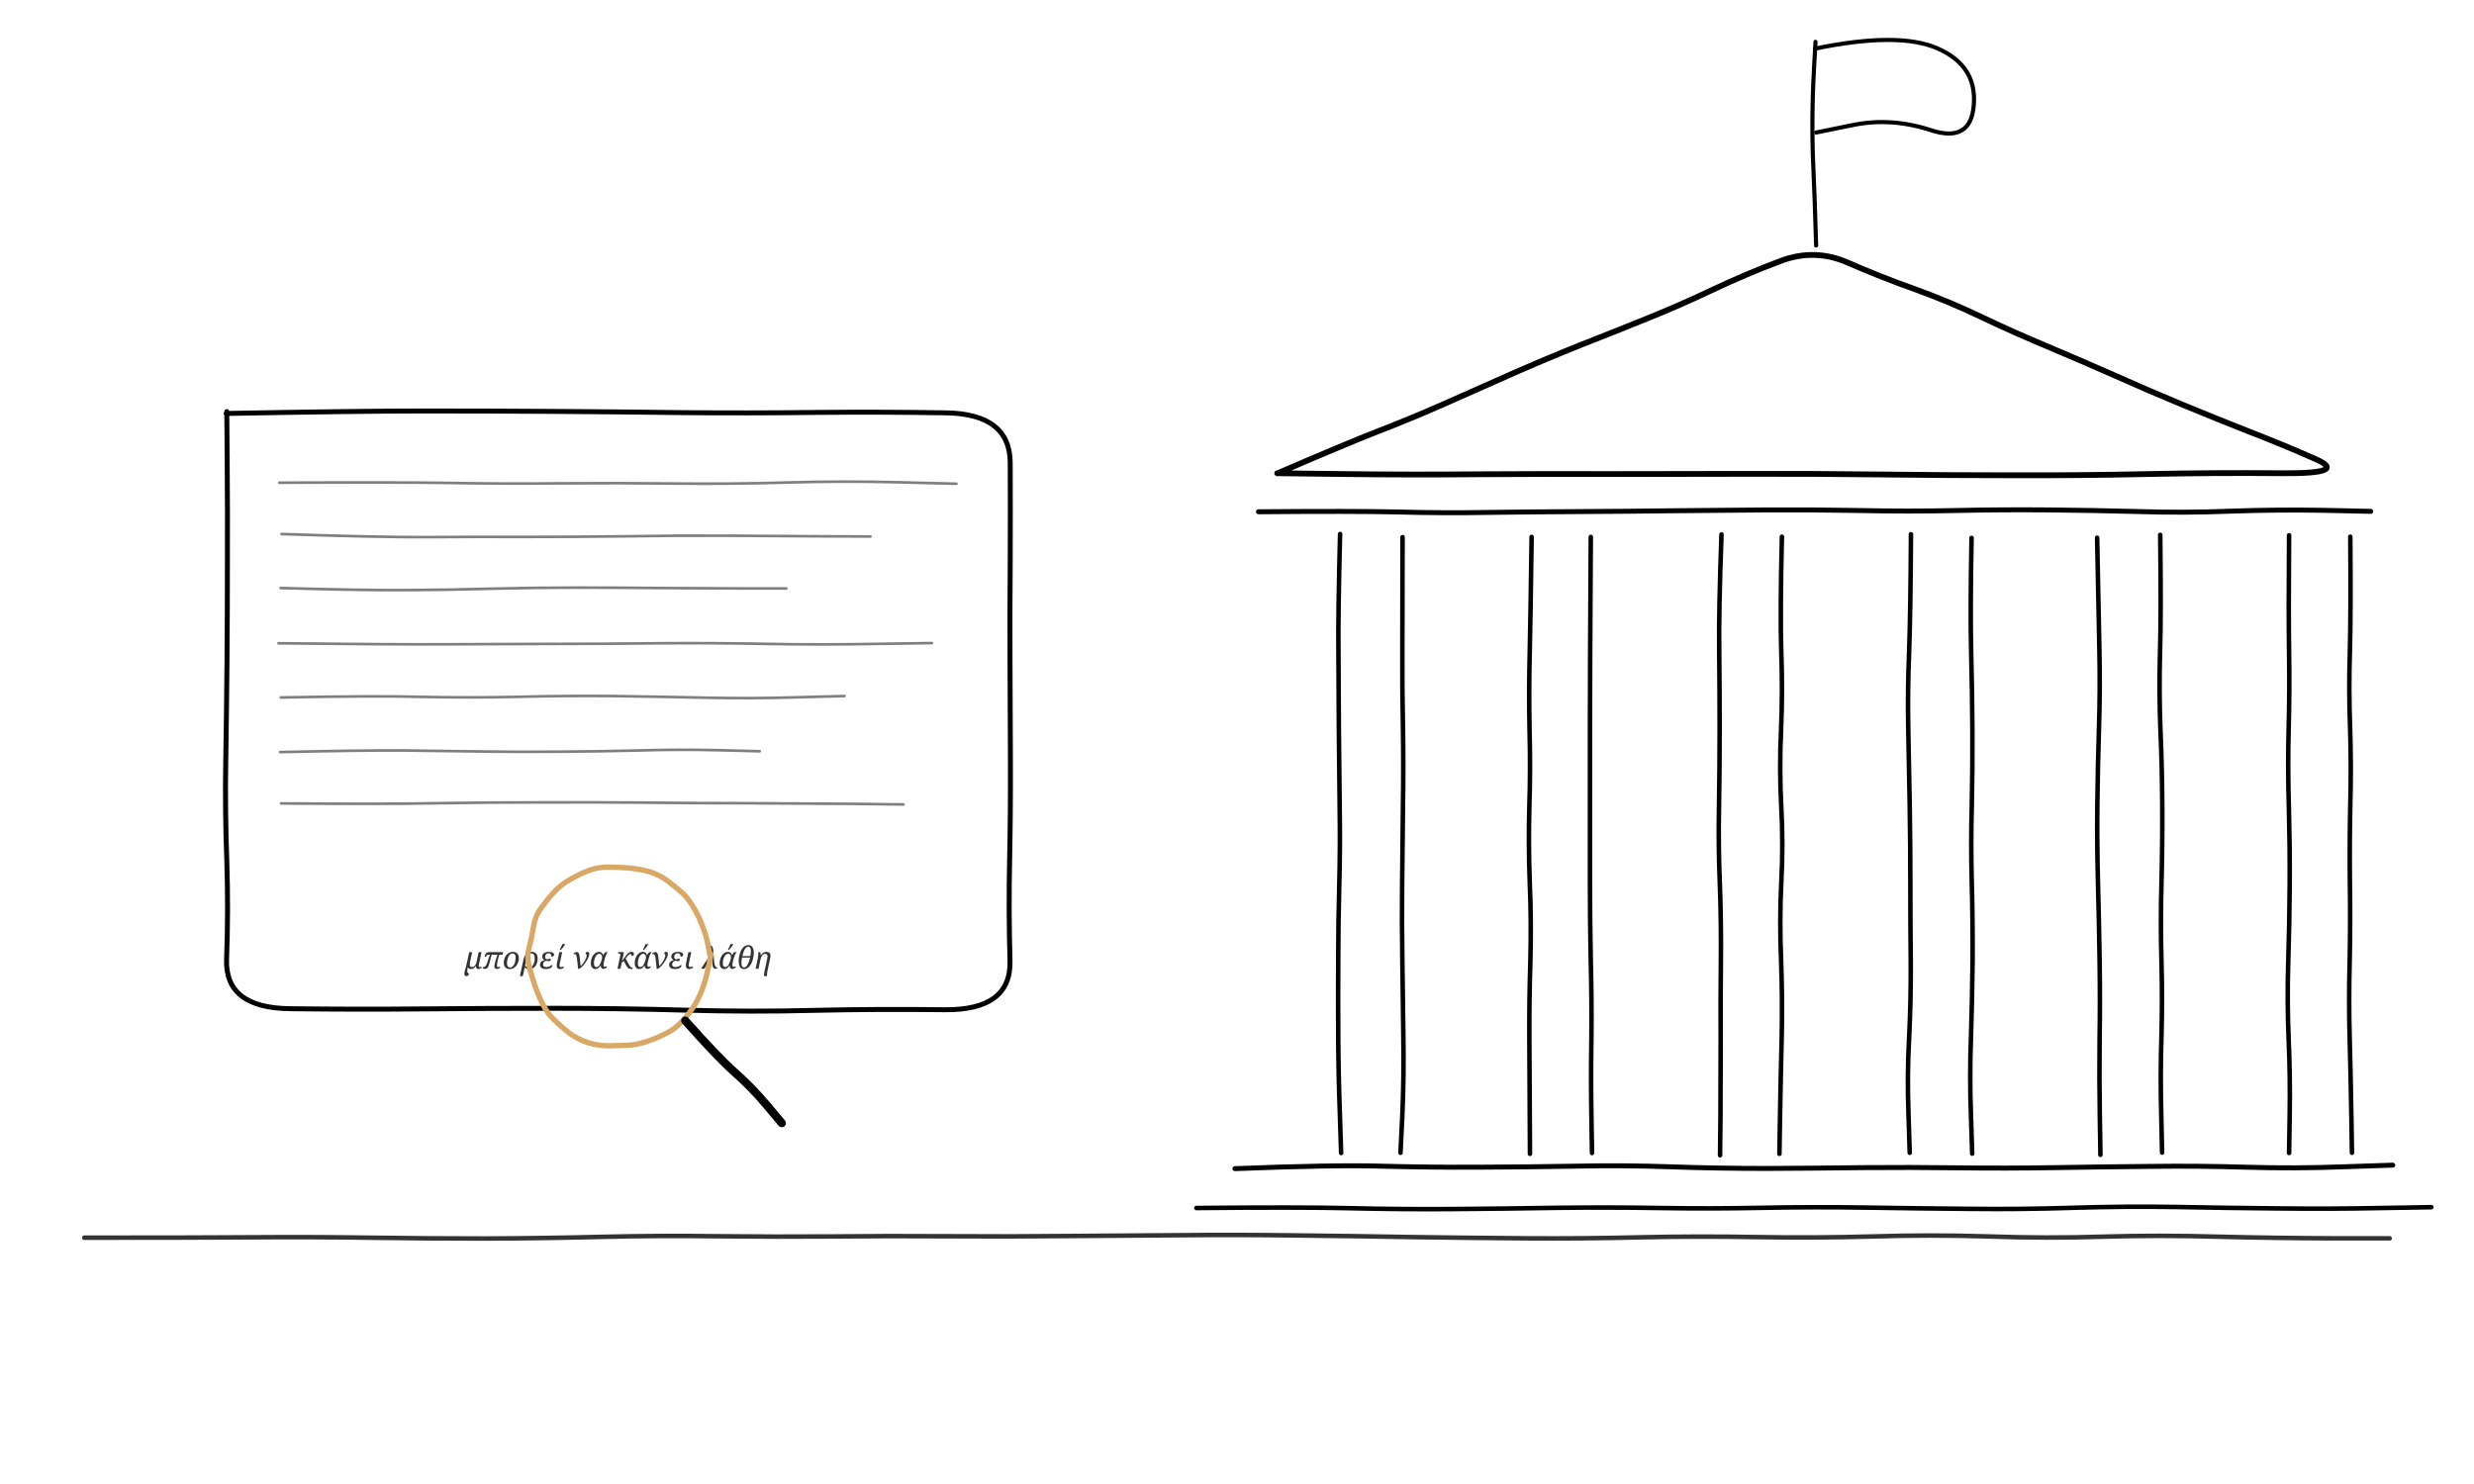
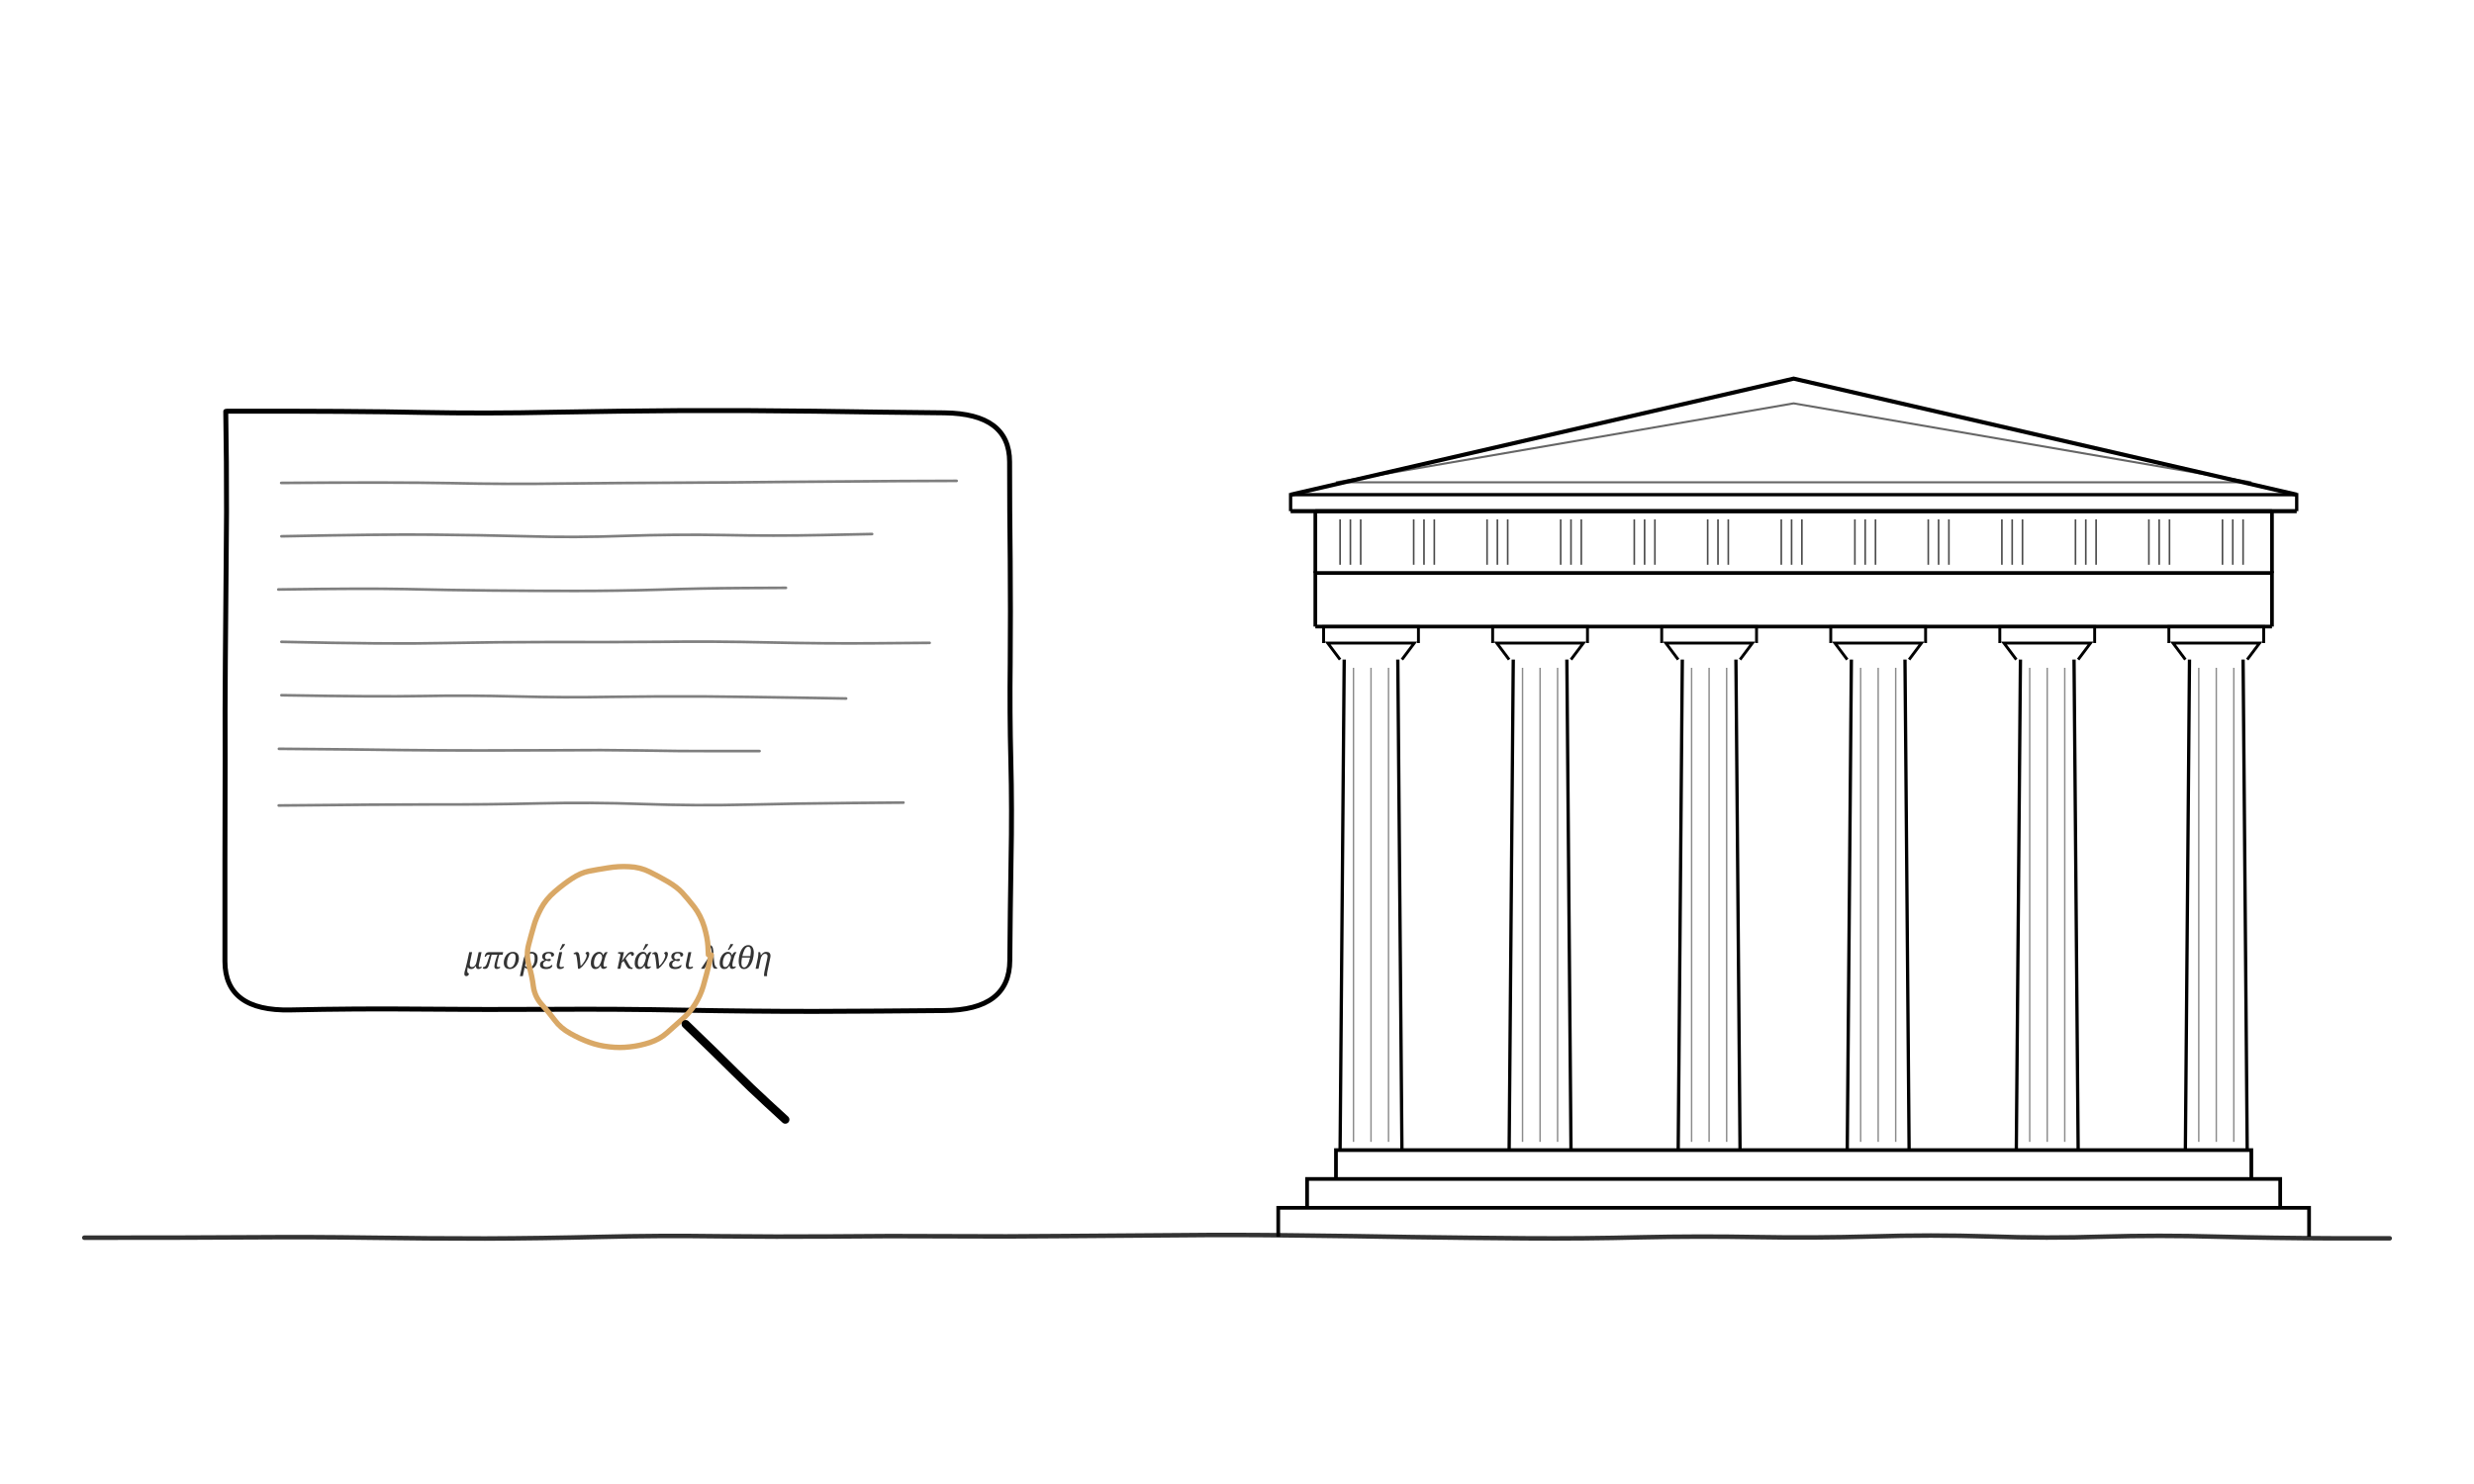
- <svg xmlns="http://www.w3.org/2000/svg" viewBox="0 0 1200 720" role="img" aria-label="Αριστερά μια απάντηση μοντέλου σε πλαίσιο, με τη μικρή φράση «μπορεί να κάνει λάθη» στο κάτω μέρος και έναν φακό πάνω της. Δεξιά ένα μεγάλο κρατικό κτίριο με κίονες και σημαία, χωρίς καμία τέτοια φράση.">
+ <svg xmlns="http://www.w3.org/2000/svg" viewBox="0 0 1200 720" role="img" aria-label="Αριστερά μια απάντηση μοντέλου σε πλαίσιο, με τη μικρή φράση «μπορεί να κάνει λάθη» στο κάτω μέρος και έναν φακό πάνω της. Δεξιά ένα κρατικό κτίριο με κίονες, σχεδιασμένο τέλεια με χάρακα, χωρίς καμία τέτοια φράση.">
  <g stroke-linecap="round" stroke-linejoin="round">
    <path d="M40.9 600.5 Q95.2 600.5 123.4 600.3 Q151.5 600.1 179.4 600.5 Q207.2 600.9 235.2 600.9 Q263.1 600.8 291.5 600.1 Q319.8 599.4 348.4 599.8 Q376.9 600.1 404.1 599.9 Q431.4 599.6 459.8 599.8 Q488.3 600.0 516.1 599.7 Q543.9 599.5 571.8 599.3 Q599.8 599.0 628.4 599.4 Q657.0 599.7 684.8 600.2 Q712.6 600.6 740.4 600.8 Q768.2 601.0 796.1 600.3 Q824.0 599.7 851.8 600.2 Q879.6 600.7 908.1 599.9 Q936.6 599.0 964.8 599.9 Q992.9 600.9 1020.0 600.0 Q1047.2 599.2 1075.2 600.0 Q1103.2 600.7 1131.2 600.8 L1159.1 600.8" stroke="currentColor" stroke-width="2.2" fill="none" opacity="0.8" />
-     <path d="M620.0 229.5 Q651.9 215.7 668.0 209.4 Q684.1 203.2 701.1 195.7 Q718.1 188.2 734.0 181.1 Q749.9 174.1 766.1 167.6 Q782.4 161.2 798.5 154.7 Q814.7 148.2 830.9 140.5 Q847.2 132.8 863.7 126.6 Q880.2 120.4 896.2 127.4 Q912.2 134.4 929.1 140.4 Q945.9 146.5 961.7 154.1 Q977.5 161.6 993.6 168.3 Q1009.7 175.1 1025.8 182.2 Q1041.8 189.4 1058.5 196.3 Q1075.2 203.2 1091.2 209.5 Q1107.3 215.7 1123.3 222.8 Q1139.4 229.9 1106.8 229.6 Q1074.2 229.3 1041.7 230.0 Q1009.2 230.7 976.6 230.6 Q944.1 230.6 911.6 230.2 Q879.2 229.8 846.7 229.9 Q814.1 230.0 781.8 230.0 Q749.5 229.9 717.2 230.1 Q685.0 230.4 652.3 230.0 L619.5 229.6" stroke="currentColor" stroke-width="2.8" fill="none" opacity="1" />
-     <path d="M610.4 248.3 Q656.0 247.9 678.1 248.4 Q700.2 249.0 723.0 248.6 Q745.9 248.3 767.4 248.2 Q789.0 248.1 812.0 247.8 Q834.9 247.6 857.5 247.4 Q880.0 247.3 902.8 247.7 Q925.5 248.2 948.1 247.7 Q970.7 247.2 993.3 247.4 Q1015.9 247.6 1037.5 248.2 Q1059.2 248.9 1082.1 248.0 Q1104.9 247.2 1127.4 247.6 L1149.9 248.1" stroke="currentColor" stroke-width="2.4" fill="none" opacity="1" />
-     <path d="M650.0 259.1 Q649.0 297.5 649.2 315.9 Q649.3 334.4 649.4 353.6 Q649.6 372.8 649.8 391.7 Q650.1 410.7 649.6 429.5 Q649.1 448.2 649.1 466.3 Q649.0 484.4 649.1 503.0 Q649.2 521.7 649.9 540.5 L650.5 559.4" stroke="currentColor" stroke-width="2.2" fill="none" opacity="1" />
-     <path d="M680.3 260.6 Q680.2 297.0 680.2 315.8 Q680.1 334.6 680.5 353.1 Q680.8 371.6 680.5 391.0 Q680.3 410.3 680.1 428.8 Q679.9 447.4 680.2 465.8 Q680.5 484.3 680.7 503.4 Q681.0 522.6 680.2 541.0 L679.3 559.3" stroke="currentColor" stroke-width="2.2" fill="none" opacity="1" />
-     <path d="M742.9 260.5 Q742.4 297.3 742.0 316.2 Q741.5 335.1 741.9 354.2 Q742.4 373.4 741.8 391.3 Q741.3 409.3 742.0 428.2 Q742.8 447.1 742.3 466.1 Q741.7 485.1 741.8 503.9 Q741.9 522.6 742.0 541.2 L742.1 559.8" stroke="currentColor" stroke-width="2.2" fill="none" opacity="1" />
-     <path d="M771.6 260.5 Q771.4 297.9 771.3 316.8 Q771.2 335.8 771.2 354.3 Q771.2 372.8 771.2 391.6 Q771.2 410.4 771.2 428.5 Q771.2 446.7 771.6 466.3 Q772.1 486.0 771.9 504.2 Q771.6 522.3 771.9 540.9 L772.2 559.4" stroke="currentColor" stroke-width="2.2" fill="none" opacity="1" />
-     <path d="M835.0 259.3 Q833.6 297.6 833.9 316.3 Q834.1 335.1 834.1 353.8 Q834.1 372.4 833.8 391.1 Q833.4 409.7 834.2 428.9 Q834.9 448.1 834.7 466.8 Q834.5 485.5 834.6 504.2 Q834.6 523.0 834.5 541.7 L834.3 560.5" stroke="currentColor" stroke-width="2.2" fill="none" opacity="1" />
-     <path d="M864.3 260.4 Q863.4 297.9 864.0 316.3 Q864.7 334.8 863.9 353.9 Q863.0 373.0 864.0 391.4 Q865.0 409.8 864.0 428.3 Q863.1 446.9 863.9 465.5 Q864.6 484.2 864.2 503.5 Q863.7 522.9 863.4 541.3 L863.1 559.8" stroke="currentColor" stroke-width="2.2" fill="none" opacity="1" />
-     <path d="M926.9 259.2 Q926.7 296.7 926.0 316.3 Q925.2 335.8 925.6 354.3 Q926.0 372.7 926.3 391.2 Q926.6 409.6 926.6 429.0 Q926.6 448.4 926.8 467.1 Q926.9 485.8 926.0 503.7 Q925.0 521.7 925.7 540.5 L926.3 559.3" stroke="currentColor" stroke-width="2.2" fill="none" opacity="1" />
-     <path d="M956.3 261.0 Q955.6 296.7 956.1 316.3 Q956.6 335.9 956.7 354.5 Q956.8 373.0 956.4 391.3 Q955.9 409.6 956.4 428.2 Q956.9 446.7 956.8 465.7 Q956.6 484.8 956.0 503.6 Q955.3 522.3 956.0 541.0 L956.6 559.7" stroke="currentColor" stroke-width="2.2" fill="none" opacity="1" />
-     <path d="M1017.2 260.9 Q1017.9 297.0 1018.3 315.7 Q1018.7 334.3 1018.1 353.1 Q1017.5 371.9 1017.3 390.5 Q1017.1 409.2 1017.6 427.9 Q1018.1 446.6 1018.4 466.2 Q1018.7 485.9 1018.4 504.2 Q1018.2 522.6 1018.5 541.5 L1018.8 560.3" stroke="currentColor" stroke-width="2.2" fill="none" opacity="1" />
-     <path d="M1047.8 259.5 Q1048.3 297.9 1047.7 316.9 Q1047.2 335.9 1047.9 353.8 Q1048.7 371.7 1048.8 391.1 Q1048.9 410.4 1048.4 429.1 Q1047.9 447.8 1048.4 466.0 Q1048.9 484.3 1048.4 503.1 Q1047.8 521.9 1048.3 540.5 L1048.7 559.2" stroke="currentColor" stroke-width="2.2" fill="none" opacity="1" />
-     <path d="M1110.3 259.7 Q1110.0 298.2 1110.3 316.5 Q1110.6 334.9 1110.1 353.7 Q1109.6 372.4 1110.2 391.6 Q1110.7 410.8 1110.6 429.0 Q1110.5 447.2 1109.9 466.6 Q1109.3 485.9 1110.1 504.3 Q1110.9 522.7 1110.6 541.0 L1110.3 559.4" stroke="currentColor" stroke-width="2.2" fill="none" opacity="1" />
-     <path d="M1140.0 260.4 Q1140.3 297.7 1139.8 316.1 Q1139.2 334.5 1139.9 353.0 Q1140.5 371.5 1140.0 390.4 Q1139.6 409.3 1139.8 428.1 Q1140.1 446.9 1139.7 466.2 Q1139.2 485.5 1139.7 503.8 Q1140.2 522.1 1140.5 540.7 L1140.8 559.3" stroke="currentColor" stroke-width="2.2" fill="none" opacity="1" />
-     <path d="M599.0 567.0 Q647.4 565.1 670.3 565.8 Q693.1 566.4 716.6 566.3 Q740.1 566.2 763.8 565.8 Q787.5 565.3 810.2 566.1 Q832.9 566.9 856.8 566.9 Q880.7 566.8 903.6 566.5 Q926.4 566.3 949.7 566.6 Q973.0 566.9 997.0 566.5 Q1020.9 566.1 1043.6 565.9 Q1066.2 565.6 1089.5 566.3 Q1112.8 567.0 1136.7 566.1 L1160.6 565.3" stroke="currentColor" stroke-width="2.4" fill="none" opacity="1" />
-     <path d="M580.3 586.1 Q630.4 585.6 655.3 586.2 Q680.2 586.8 705.5 586.6 Q730.8 586.4 755.8 586.0 Q780.7 585.7 805.2 586.1 Q829.6 586.5 854.8 586.0 Q879.9 585.5 905.3 585.9 Q930.6 586.3 955.2 586.5 Q979.8 586.8 1005.2 586.0 Q1030.6 585.2 1055.6 585.6 Q1080.6 586.1 1105.7 586.3 Q1130.9 586.6 1155.1 586.1 L1179.3 585.7" stroke="currentColor" stroke-width="2.2" fill="none" opacity="1" />
-     <path d="M880.9 119.1 Q880.2 95.0 879.6 82.4 Q879.0 69.9 879.1 57.5 Q879.2 45.2 879.9 32.8 L880.6 20.3" stroke="currentColor" stroke-width="2" fill="none" opacity="1" />
-     <g transform="translate(880 30)">
-       <g class="sk-sway">
-         <g transform="translate(-880 -30)">
-           <path d="M880.4 23.6 Q920.9 15.2 939.8 23.5 Q958.8 31.8 957.4 50.7 Q956.1 69.5 936.7 63.2 Q917.4 56.9 899.1 60.6 L880.9 64.3" stroke="currentColor" stroke-width="2" fill="none" opacity="1" />
-         </g>
-       </g>
-     </g>
-     <path d="M109.7 200.6 Q174.1 199.4 205.7 199.4 Q237.2 199.4 268.2 199.6 Q299.2 199.8 331.2 200.2 Q363.1 200.5 395.4 200.1 Q427.6 199.8 458.8 200.3 Q490.0 200.8 490.0 224.7 Q490.1 248.5 490.0 272.7 Q489.8 296.9 489.9 321.2 Q490.0 345.6 490.1 369.5 Q490.2 393.4 489.7 417.8 Q489.2 442.1 489.9 466.2 Q490.5 490.2 458.2 489.9 Q425.8 489.5 395.0 490.2 Q364.2 491.0 332.4 490.1 Q300.5 489.2 268.3 489.2 Q236.1 489.2 204.3 489.5 Q172.6 489.8 140.8 489.4 Q109.0 489.1 109.9 465.3 Q110.8 441.5 110.0 417.4 Q109.1 393.3 109.5 369.2 Q109.9 345.0 110.1 321.0 Q110.3 296.9 110.3 272.6 Q110.4 248.3 110.2 224.0 L110.0 199.7" stroke="currentColor" stroke-width="2.4" fill="none" opacity="1" />
-     <path d="M135.5 234.2 Q189.9 233.9 217.1 234.3 Q244.3 234.8 272.0 234.5 Q299.6 234.3 327.4 234.6 Q355.1 234.9 382.0 234.1 Q408.9 233.3 436.4 234.0 L463.9 234.7" stroke="currentColor" stroke-width="1.3" fill="none" opacity="0.5" />
-     <path d="M136.6 259.1 Q183.0 260.7 207.3 260.6 Q231.7 260.4 255.1 260.5 Q278.6 260.5 303.2 260.2 Q327.9 259.8 351.4 259.9 Q374.9 260.1 398.5 260.2 L422.2 260.3" stroke="currentColor" stroke-width="1.3" fill="none" opacity="0.5" />
-     <path d="M136.1 285.3 Q177.9 286.5 198.3 286.3 Q218.8 286.2 239.1 285.6 Q259.5 285.1 279.4 285.1 Q299.3 285.1 319.9 285.3 Q340.5 285.4 360.9 285.5 L381.4 285.5" stroke="currentColor" stroke-width="1.3" fill="none" opacity="0.5" />
-     <path d="M135.1 312.1 Q188.0 312.7 214.0 312.6 Q240.1 312.5 266.9 312.4 Q293.7 312.4 319.8 312.1 Q345.8 311.9 371.9 312.4 Q397.9 312.9 425.0 312.4 L452.0 312.0" stroke="currentColor" stroke-width="1.3" fill="none" opacity="0.5" />
-     <path d="M136.2 338.4 Q181.4 337.5 204.4 338.1 Q227.4 338.6 250.5 338.1 Q273.5 337.5 296.5 337.7 Q319.5 338.0 342.0 338.5 Q364.6 339.0 387.1 338.3 L409.6 337.7" stroke="currentColor" stroke-width="1.3" fill="none" opacity="0.5" />
-     <path d="M135.9 364.9 Q175.7 364.0 195.0 364.1 Q214.3 364.3 233.0 364.6 Q251.6 364.9 271.2 364.7 Q290.8 364.6 310.3 364.1 Q329.8 363.5 349.1 364.0 L368.5 364.5" stroke="currentColor" stroke-width="1.3" fill="none" opacity="0.5" />
-     <path d="M136.3 389.8 Q186.8 390.2 211.6 389.7 Q236.4 389.3 261.9 389.3 Q287.5 389.2 312.0 389.4 Q336.5 389.7 362.2 389.7 Q387.9 389.8 413.0 390.0 L438.2 390.3" stroke="currentColor" stroke-width="1.3" fill="none" opacity="0.5" />
+     <path d="M620.0 600.0 L620.0 586.0 L1120.0 586.0 L1120.0 600.0" stroke="currentColor" stroke-width="1.8" fill="none" opacity="1" stroke-linecap="butt" stroke-linejoin="miter" />
+     <path d="M634.0 586.0 L634.0 572.0 L1106.0 572.0 L1106.0 586.0" stroke="currentColor" stroke-width="1.8" fill="none" opacity="1" stroke-linecap="butt" stroke-linejoin="miter" />
+     <path d="M648.0 572.0 L648.0 558.0 L1092.0 558.0 L1092.0 572.0" stroke="currentColor" stroke-width="1.8" fill="none" opacity="1" stroke-linecap="butt" stroke-linejoin="miter" />
+     <path d="M650.0 558.0 L652.0 320.0" stroke="currentColor" stroke-width="1.6" fill="none" opacity="1" stroke-linecap="butt" stroke-linejoin="miter" />
+     <path d="M680.0 558.0 L678.0 320.0" stroke="currentColor" stroke-width="1.6" fill="none" opacity="1" stroke-linecap="butt" stroke-linejoin="miter" />
+     <path d="M656.5 554.0 L656.5 324.0" stroke="currentColor" stroke-width="0.7" fill="none" opacity="0.45" stroke-linecap="butt" stroke-linejoin="miter" />
+     <path d="M665.0 554.0 L665.0 324.0" stroke="currentColor" stroke-width="0.7" fill="none" opacity="0.45" stroke-linecap="butt" stroke-linejoin="miter" />
+     <path d="M673.5 554.0 L673.5 324.0" stroke="currentColor" stroke-width="0.7" fill="none" opacity="0.45" stroke-linecap="butt" stroke-linejoin="miter" />
+     <path d="M650.0 320.0 L644.0 312.0 L686.0 312.0 L680.0 320.0" stroke="currentColor" stroke-width="1.4" fill="none" opacity="1" stroke-linecap="butt" stroke-linejoin="miter" />
+     <path d="M642.0 312.0 L642.0 304.0 L688.0 304.0 L688.0 312.0" stroke="currentColor" stroke-width="1.4" fill="none" opacity="1" stroke-linecap="butt" stroke-linejoin="miter" />
+     <path d="M732.0 558.0 L734.0 320.0" stroke="currentColor" stroke-width="1.6" fill="none" opacity="1" stroke-linecap="butt" stroke-linejoin="miter" />
+     <path d="M762.0 558.0 L760.0 320.0" stroke="currentColor" stroke-width="1.6" fill="none" opacity="1" stroke-linecap="butt" stroke-linejoin="miter" />
+     <path d="M738.5 554.0 L738.5 324.0" stroke="currentColor" stroke-width="0.7" fill="none" opacity="0.45" stroke-linecap="butt" stroke-linejoin="miter" />
+     <path d="M747.0 554.0 L747.0 324.0" stroke="currentColor" stroke-width="0.7" fill="none" opacity="0.45" stroke-linecap="butt" stroke-linejoin="miter" />
+     <path d="M755.5 554.0 L755.5 324.0" stroke="currentColor" stroke-width="0.7" fill="none" opacity="0.45" stroke-linecap="butt" stroke-linejoin="miter" />
+     <path d="M732.0 320.0 L726.0 312.0 L768.0 312.0 L762.0 320.0" stroke="currentColor" stroke-width="1.4" fill="none" opacity="1" stroke-linecap="butt" stroke-linejoin="miter" />
+     <path d="M724.0 312.0 L724.0 304.0 L770.0 304.0 L770.0 312.0" stroke="currentColor" stroke-width="1.4" fill="none" opacity="1" stroke-linecap="butt" stroke-linejoin="miter" />
+     <path d="M814.0 558.0 L816.0 320.0" stroke="currentColor" stroke-width="1.6" fill="none" opacity="1" stroke-linecap="butt" stroke-linejoin="miter" />
+     <path d="M844.0 558.0 L842.0 320.0" stroke="currentColor" stroke-width="1.6" fill="none" opacity="1" stroke-linecap="butt" stroke-linejoin="miter" />
+     <path d="M820.5 554.0 L820.5 324.0" stroke="currentColor" stroke-width="0.7" fill="none" opacity="0.45" stroke-linecap="butt" stroke-linejoin="miter" />
+     <path d="M829.0 554.0 L829.0 324.0" stroke="currentColor" stroke-width="0.7" fill="none" opacity="0.45" stroke-linecap="butt" stroke-linejoin="miter" />
+     <path d="M837.5 554.0 L837.5 324.0" stroke="currentColor" stroke-width="0.7" fill="none" opacity="0.45" stroke-linecap="butt" stroke-linejoin="miter" />
+     <path d="M814.0 320.0 L808.0 312.0 L850.0 312.0 L844.0 320.0" stroke="currentColor" stroke-width="1.4" fill="none" opacity="1" stroke-linecap="butt" stroke-linejoin="miter" />
+     <path d="M806.0 312.0 L806.0 304.0 L852.0 304.0 L852.0 312.0" stroke="currentColor" stroke-width="1.4" fill="none" opacity="1" stroke-linecap="butt" stroke-linejoin="miter" />
+     <path d="M896.0 558.0 L898.0 320.0" stroke="currentColor" stroke-width="1.6" fill="none" opacity="1" stroke-linecap="butt" stroke-linejoin="miter" />
+     <path d="M926.0 558.0 L924.0 320.0" stroke="currentColor" stroke-width="1.6" fill="none" opacity="1" stroke-linecap="butt" stroke-linejoin="miter" />
+     <path d="M902.5 554.0 L902.5 324.0" stroke="currentColor" stroke-width="0.7" fill="none" opacity="0.45" stroke-linecap="butt" stroke-linejoin="miter" />
+     <path d="M911.0 554.0 L911.0 324.0" stroke="currentColor" stroke-width="0.7" fill="none" opacity="0.45" stroke-linecap="butt" stroke-linejoin="miter" />
+     <path d="M919.5 554.0 L919.5 324.0" stroke="currentColor" stroke-width="0.7" fill="none" opacity="0.45" stroke-linecap="butt" stroke-linejoin="miter" />
+     <path d="M896.0 320.0 L890.0 312.0 L932.0 312.0 L926.0 320.0" stroke="currentColor" stroke-width="1.4" fill="none" opacity="1" stroke-linecap="butt" stroke-linejoin="miter" />
+     <path d="M888.0 312.0 L888.0 304.0 L934.0 304.0 L934.0 312.0" stroke="currentColor" stroke-width="1.4" fill="none" opacity="1" stroke-linecap="butt" stroke-linejoin="miter" />
+     <path d="M978.0 558.0 L980.0 320.0" stroke="currentColor" stroke-width="1.6" fill="none" opacity="1" stroke-linecap="butt" stroke-linejoin="miter" />
+     <path d="M1008.0 558.0 L1006.0 320.0" stroke="currentColor" stroke-width="1.6" fill="none" opacity="1" stroke-linecap="butt" stroke-linejoin="miter" />
+     <path d="M984.5 554.0 L984.5 324.0" stroke="currentColor" stroke-width="0.7" fill="none" opacity="0.45" stroke-linecap="butt" stroke-linejoin="miter" />
+     <path d="M993.0 554.0 L993.0 324.0" stroke="currentColor" stroke-width="0.7" fill="none" opacity="0.45" stroke-linecap="butt" stroke-linejoin="miter" />
+     <path d="M1001.5 554.0 L1001.5 324.0" stroke="currentColor" stroke-width="0.7" fill="none" opacity="0.45" stroke-linecap="butt" stroke-linejoin="miter" />
+     <path d="M978.0 320.0 L972.0 312.0 L1014.0 312.0 L1008.0 320.0" stroke="currentColor" stroke-width="1.4" fill="none" opacity="1" stroke-linecap="butt" stroke-linejoin="miter" />
+     <path d="M970.0 312.0 L970.0 304.0 L1016.0 304.0 L1016.0 312.0" stroke="currentColor" stroke-width="1.4" fill="none" opacity="1" stroke-linecap="butt" stroke-linejoin="miter" />
+     <path d="M1060.0 558.0 L1062.0 320.0" stroke="currentColor" stroke-width="1.6" fill="none" opacity="1" stroke-linecap="butt" stroke-linejoin="miter" />
+     <path d="M1090.0 558.0 L1088.0 320.0" stroke="currentColor" stroke-width="1.6" fill="none" opacity="1" stroke-linecap="butt" stroke-linejoin="miter" />
+     <path d="M1066.5 554.0 L1066.5 324.0" stroke="currentColor" stroke-width="0.7" fill="none" opacity="0.45" stroke-linecap="butt" stroke-linejoin="miter" />
+     <path d="M1075.0 554.0 L1075.0 324.0" stroke="currentColor" stroke-width="0.7" fill="none" opacity="0.45" stroke-linecap="butt" stroke-linejoin="miter" />
+     <path d="M1083.5 554.0 L1083.5 324.0" stroke="currentColor" stroke-width="0.7" fill="none" opacity="0.45" stroke-linecap="butt" stroke-linejoin="miter" />
+     <path d="M1060.0 320.0 L1054.0 312.0 L1096.0 312.0 L1090.0 320.0" stroke="currentColor" stroke-width="1.4" fill="none" opacity="1" stroke-linecap="butt" stroke-linejoin="miter" />
+     <path d="M1052.0 312.0 L1052.0 304.0 L1098.0 304.0 L1098.0 312.0" stroke="currentColor" stroke-width="1.4" fill="none" opacity="1" stroke-linecap="butt" stroke-linejoin="miter" />
+     <path d="M638.0 304.0 L638.0 278.0 L1102.0 278.0 L1102.0 304.0" stroke="currentColor" stroke-width="1.8" fill="none" opacity="1" stroke-linecap="butt" stroke-linejoin="miter" />
+     <path d="M638.0 304.0 L1102.0 304.0" stroke="currentColor" stroke-width="1.8" fill="none" opacity="1" stroke-linecap="butt" stroke-linejoin="miter" />
+     <path d="M638.0 248.0 L1102.0 248.0" stroke="currentColor" stroke-width="1.8" fill="none" opacity="1" stroke-linecap="butt" stroke-linejoin="miter" />
+     <path d="M638.0 278.0 L638.0 248.0" stroke="currentColor" stroke-width="1.8" fill="none" opacity="1" stroke-linecap="butt" stroke-linejoin="miter" />
+     <path d="M1102.0 278.0 L1102.0 248.0" stroke="currentColor" stroke-width="1.8" fill="none" opacity="1" stroke-linecap="butt" stroke-linejoin="miter" />
+     <path d="M650.0 274.0 L650.0 252.0" stroke="currentColor" stroke-width="0.8" fill="none" opacity="0.7" stroke-linecap="butt" stroke-linejoin="miter" />
+     <path d="M655.0 274.0 L655.0 252.0" stroke="currentColor" stroke-width="0.8" fill="none" opacity="0.7" stroke-linecap="butt" stroke-linejoin="miter" />
+     <path d="M660.0 274.0 L660.0 252.0" stroke="currentColor" stroke-width="0.8" fill="none" opacity="0.7" stroke-linecap="butt" stroke-linejoin="miter" />
+     <path d="M685.7 274.0 L685.7 252.0" stroke="currentColor" stroke-width="0.8" fill="none" opacity="0.7" stroke-linecap="butt" stroke-linejoin="miter" />
+     <path d="M690.7 274.0 L690.7 252.0" stroke="currentColor" stroke-width="0.8" fill="none" opacity="0.7" stroke-linecap="butt" stroke-linejoin="miter" />
+     <path d="M695.7 274.0 L695.7 252.0" stroke="currentColor" stroke-width="0.8" fill="none" opacity="0.7" stroke-linecap="butt" stroke-linejoin="miter" />
+     <path d="M721.3 274.0 L721.3 252.0" stroke="currentColor" stroke-width="0.8" fill="none" opacity="0.7" stroke-linecap="butt" stroke-linejoin="miter" />
+     <path d="M726.3 274.0 L726.3 252.0" stroke="currentColor" stroke-width="0.8" fill="none" opacity="0.7" stroke-linecap="butt" stroke-linejoin="miter" />
+     <path d="M731.3 274.0 L731.3 252.0" stroke="currentColor" stroke-width="0.8" fill="none" opacity="0.7" stroke-linecap="butt" stroke-linejoin="miter" />
+     <path d="M757.0 274.0 L757.0 252.0" stroke="currentColor" stroke-width="0.8" fill="none" opacity="0.7" stroke-linecap="butt" stroke-linejoin="miter" />
+     <path d="M762.0 274.0 L762.0 252.0" stroke="currentColor" stroke-width="0.8" fill="none" opacity="0.7" stroke-linecap="butt" stroke-linejoin="miter" />
+     <path d="M767.0 274.0 L767.0 252.0" stroke="currentColor" stroke-width="0.8" fill="none" opacity="0.7" stroke-linecap="butt" stroke-linejoin="miter" />
+     <path d="M792.7 274.0 L792.7 252.0" stroke="currentColor" stroke-width="0.8" fill="none" opacity="0.7" stroke-linecap="butt" stroke-linejoin="miter" />
+     <path d="M797.7 274.0 L797.7 252.0" stroke="currentColor" stroke-width="0.8" fill="none" opacity="0.7" stroke-linecap="butt" stroke-linejoin="miter" />
+     <path d="M802.7 274.0 L802.7 252.0" stroke="currentColor" stroke-width="0.8" fill="none" opacity="0.7" stroke-linecap="butt" stroke-linejoin="miter" />
+     <path d="M828.3 274.0 L828.3 252.0" stroke="currentColor" stroke-width="0.8" fill="none" opacity="0.7" stroke-linecap="butt" stroke-linejoin="miter" />
+     <path d="M833.3 274.0 L833.3 252.0" stroke="currentColor" stroke-width="0.8" fill="none" opacity="0.7" stroke-linecap="butt" stroke-linejoin="miter" />
+     <path d="M838.3 274.0 L838.3 252.0" stroke="currentColor" stroke-width="0.8" fill="none" opacity="0.7" stroke-linecap="butt" stroke-linejoin="miter" />
+     <path d="M864.0 274.0 L864.0 252.0" stroke="currentColor" stroke-width="0.8" fill="none" opacity="0.7" stroke-linecap="butt" stroke-linejoin="miter" />
+     <path d="M869.0 274.0 L869.0 252.0" stroke="currentColor" stroke-width="0.8" fill="none" opacity="0.7" stroke-linecap="butt" stroke-linejoin="miter" />
+     <path d="M874.0 274.0 L874.0 252.0" stroke="currentColor" stroke-width="0.8" fill="none" opacity="0.7" stroke-linecap="butt" stroke-linejoin="miter" />
+     <path d="M899.7 274.0 L899.7 252.0" stroke="currentColor" stroke-width="0.8" fill="none" opacity="0.7" stroke-linecap="butt" stroke-linejoin="miter" />
+     <path d="M904.7 274.0 L904.7 252.0" stroke="currentColor" stroke-width="0.8" fill="none" opacity="0.7" stroke-linecap="butt" stroke-linejoin="miter" />
+     <path d="M909.7 274.0 L909.7 252.0" stroke="currentColor" stroke-width="0.8" fill="none" opacity="0.7" stroke-linecap="butt" stroke-linejoin="miter" />
+     <path d="M935.3 274.0 L935.3 252.0" stroke="currentColor" stroke-width="0.8" fill="none" opacity="0.7" stroke-linecap="butt" stroke-linejoin="miter" />
+     <path d="M940.3 274.0 L940.3 252.0" stroke="currentColor" stroke-width="0.8" fill="none" opacity="0.7" stroke-linecap="butt" stroke-linejoin="miter" />
+     <path d="M945.3 274.0 L945.3 252.0" stroke="currentColor" stroke-width="0.8" fill="none" opacity="0.7" stroke-linecap="butt" stroke-linejoin="miter" />
+     <path d="M971.0 274.0 L971.0 252.0" stroke="currentColor" stroke-width="0.8" fill="none" opacity="0.7" stroke-linecap="butt" stroke-linejoin="miter" />
+     <path d="M976.0 274.0 L976.0 252.0" stroke="currentColor" stroke-width="0.8" fill="none" opacity="0.7" stroke-linecap="butt" stroke-linejoin="miter" />
+     <path d="M981.0 274.0 L981.0 252.0" stroke="currentColor" stroke-width="0.8" fill="none" opacity="0.7" stroke-linecap="butt" stroke-linejoin="miter" />
+     <path d="M1006.7 274.0 L1006.7 252.0" stroke="currentColor" stroke-width="0.8" fill="none" opacity="0.7" stroke-linecap="butt" stroke-linejoin="miter" />
+     <path d="M1011.7 274.0 L1011.7 252.0" stroke="currentColor" stroke-width="0.8" fill="none" opacity="0.7" stroke-linecap="butt" stroke-linejoin="miter" />
+     <path d="M1016.7 274.0 L1016.7 252.0" stroke="currentColor" stroke-width="0.8" fill="none" opacity="0.7" stroke-linecap="butt" stroke-linejoin="miter" />
+     <path d="M1042.3 274.0 L1042.3 252.0" stroke="currentColor" stroke-width="0.8" fill="none" opacity="0.7" stroke-linecap="butt" stroke-linejoin="miter" />
+     <path d="M1047.3 274.0 L1047.3 252.0" stroke="currentColor" stroke-width="0.8" fill="none" opacity="0.7" stroke-linecap="butt" stroke-linejoin="miter" />
+     <path d="M1052.3 274.0 L1052.3 252.0" stroke="currentColor" stroke-width="0.8" fill="none" opacity="0.7" stroke-linecap="butt" stroke-linejoin="miter" />
+     <path d="M1078.0 274.0 L1078.0 252.0" stroke="currentColor" stroke-width="0.8" fill="none" opacity="0.7" stroke-linecap="butt" stroke-linejoin="miter" />
+     <path d="M1083.0 274.0 L1083.0 252.0" stroke="currentColor" stroke-width="0.8" fill="none" opacity="0.7" stroke-linecap="butt" stroke-linejoin="miter" />
+     <path d="M1088.0 274.0 L1088.0 252.0" stroke="currentColor" stroke-width="0.8" fill="none" opacity="0.7" stroke-linecap="butt" stroke-linejoin="miter" />
+     <path d="M626.0 248.0 L1114.0 248.0" stroke="currentColor" stroke-width="2" fill="none" opacity="1" stroke-linecap="butt" stroke-linejoin="miter" />
+     <path d="M626.0 248.0 L626.0 240.0 L1114.0 240.0 L1114.0 248.0" stroke="currentColor" stroke-width="1.6" fill="none" opacity="1" stroke-linecap="butt" stroke-linejoin="miter" />
+     <path d="M626.0 240.0 L870.0 183.7 L1114.0 240.0" stroke="currentColor" stroke-width="2" fill="none" opacity="1" stroke-linecap="butt" stroke-linejoin="miter" />
+     <path d="M648.0 234.0 L870.0 195.7 L1092.0 234.0 L648.0 234.0" stroke="currentColor" stroke-width="1" fill="none" opacity="0.6" stroke-linecap="butt" stroke-linejoin="miter" />
+     <path d="M110.0 199.5 Q172.7 199.4 204.2 200.1 Q235.8 200.7 268.2 200.0 Q300.6 199.4 331.9 199.2 Q363.2 199.1 394.9 199.5 Q426.6 200.0 458.1 200.3 Q489.7 200.7 489.7 224.1 Q489.7 247.4 490.0 272.3 Q490.2 297.1 490.0 321.4 Q489.7 345.6 490.3 369.0 Q490.9 392.3 490.4 417.2 Q490.0 442.0 489.8 466.0 Q489.7 490.1 457.8 490.3 Q426.0 490.6 394.8 490.7 Q363.5 490.7 331.7 490.1 Q299.8 489.5 267.9 489.7 Q236.1 489.9 204.3 489.6 Q172.6 489.3 140.9 490.0 Q109.2 490.7 109.1 466.5 Q109.1 442.2 109.1 417.7 Q109.2 393.2 109.2 369.1 Q109.1 345.0 109.3 320.8 Q109.5 296.5 109.7 272.6 Q110.0 248.7 109.8 224.2 L109.5 199.6" stroke="currentColor" stroke-width="2.4" fill="none" opacity="1" />
+     <path d="M136.4 234.3 Q191.7 233.9 218.6 234.4 Q245.6 235.0 273.2 234.6 Q300.9 234.3 327.3 234.2 Q353.7 234.1 381.5 233.8 Q409.2 233.6 436.6 233.4 L464.0 233.3" stroke="currentColor" stroke-width="1.3" fill="none" opacity="0.5" />
+     <path d="M136.5 260.2 Q184.6 259.2 208.6 259.4 Q232.6 259.6 255.6 260.2 Q278.7 260.9 303.0 260.0 Q327.3 259.2 351.2 259.6 Q375.1 260.1 399.1 259.6 L423.0 259.1" stroke="currentColor" stroke-width="1.3" fill="none" opacity="0.5" />
+     <path d="M135.0 286.0 Q176.3 285.4 196.9 285.8 Q217.6 286.3 238.3 286.5 Q259.1 286.7 279.1 286.7 Q299.1 286.7 319.6 286.1 Q340.0 285.4 360.6 285.3 L381.2 285.2" stroke="currentColor" stroke-width="1.3" fill="none" opacity="0.5" />
+     <path d="M136.5 311.4 Q188.8 312.6 215.0 312.0 Q241.2 311.5 267.4 311.5 Q293.6 311.6 320.2 311.4 Q346.8 311.1 372.8 311.7 Q398.8 312.3 424.9 312.1 L450.9 311.9" stroke="currentColor" stroke-width="1.3" fill="none" opacity="0.5" />
+     <path d="M136.5 337.3 Q182.7 338.1 204.7 337.7 Q226.7 337.3 250.3 337.9 Q273.9 338.5 296.5 338.1 Q319.1 337.8 341.5 337.9 Q363.8 338.1 387.1 338.5 L410.4 338.9" stroke="currentColor" stroke-width="1.3" fill="none" opacity="0.5" />
+     <path d="M135.3 363.3 Q175.6 363.6 194.5 363.9 Q213.4 364.1 232.9 364.1 Q252.4 364.1 271.9 364.0 Q291.4 363.8 310.6 364.1 Q329.8 364.5 349.1 364.4 L368.4 364.4" stroke="currentColor" stroke-width="1.3" fill="none" opacity="0.5" />
+     <path d="M135.2 390.8 Q185.6 390.3 210.7 390.3 Q235.8 390.4 261.0 389.8 Q286.2 389.2 311.8 390.1 Q337.4 391.0 362.4 390.4 Q387.3 389.8 412.7 389.6 L438.2 389.4" stroke="currentColor" stroke-width="1.3" fill="none" opacity="0.5" />
    <text x="300" y="470" text-anchor="middle" font-family="EB Garamond, Garamond, serif" font-style="italic" font-size="15" fill="currentColor" opacity="0.8">μπορεί να κάνει λάθη</text>
    <g transform="translate(300 464)">
-       <g class="sk-bob">
+       <g class="sk-read">
        <g transform="translate(-300 -464)">
-           <path d="M344.9 463.0 Q342.9 473.4 341.3 478.1 Q339.7 482.8 337.4 486.8 Q335.1 490.8 331.5 494.8 Q328.0 498.9 323.6 501.1 Q319.3 503.4 314.1 505.2 Q308.9 506.9 304.9 507.1 Q300.9 507.2 295.8 507.4 Q290.6 507.5 285.3 505.9 Q280.1 504.2 276.1 501.2 Q272.2 498.1 268.8 494.8 Q265.4 491.6 263.3 487.3 Q261.1 483.0 259.5 478.3 Q257.9 473.6 256.7 468.9 Q255.4 464.2 256.7 459.6 Q257.9 455.0 258.7 450.0 Q259.4 444.9 262.1 441.1 Q264.8 437.2 268.3 433.3 Q271.8 429.3 276.7 426.6 Q281.6 423.8 285.7 422.3 Q289.7 420.8 294.4 420.7 Q299.2 420.7 304.8 421.1 Q310.4 421.6 315.2 423.0 Q320.0 424.5 323.7 427.3 Q327.5 430.2 330.6 432.9 Q333.8 435.7 336.6 440.6 Q339.4 445.5 341.0 450.0 Q342.7 454.5 343.5 458.9 L344.3 463.3" stroke="#D9A866" stroke-width="2.6" fill="none" opacity="1" />
-           <path d="M332.4 495.2 Q347.8 512.6 356.2 520.1 Q364.6 527.5 371.9 536.2 L379.2 544.9" stroke="currentColor" stroke-width="4" fill="none" opacity="1" />
+           <path d="M345.0 463.3 Q342.5 473.9 341.1 478.5 Q339.7 483.2 337.1 487.3 Q334.5 491.4 330.7 494.7 Q326.8 498.1 323.4 501.2 Q320.0 504.2 315.2 505.8 Q310.3 507.4 305.5 507.9 Q300.6 508.5 295.6 507.9 Q290.6 507.4 285.9 505.7 Q281.2 504.0 276.6 501.4 Q271.9 498.8 269.1 495.0 Q266.3 491.2 262.8 487.4 Q259.4 483.6 258.7 478.6 Q258.1 473.6 256.6 468.5 Q255.1 463.4 256.4 458.4 Q257.7 453.4 258.9 449.3 Q260.0 445.3 262.4 440.8 Q264.7 436.4 269.1 432.6 Q273.5 428.8 277.5 426.2 Q281.6 423.5 285.5 422.7 Q289.5 421.9 294.7 421.1 Q300.0 420.2 305.2 420.5 Q310.4 420.7 315.1 423.0 Q319.7 425.3 324.0 427.8 Q328.4 430.4 330.9 433.1 Q333.4 435.8 336.7 440.0 Q339.9 444.2 341.6 449.7 Q343.2 455.2 343.4 459.2 L343.6 463.2" stroke="#D9A866" stroke-width="2.6" fill="none" opacity="1" />
+           <path d="M332.6 496.9 Q348.8 512.5 356.4 520.1 Q363.9 527.6 372.4 535.4 L380.9 543.2" stroke="currentColor" stroke-width="4" fill="none" opacity="1" />
        </g>
      </g>
    </g>
  </g>
</svg>
